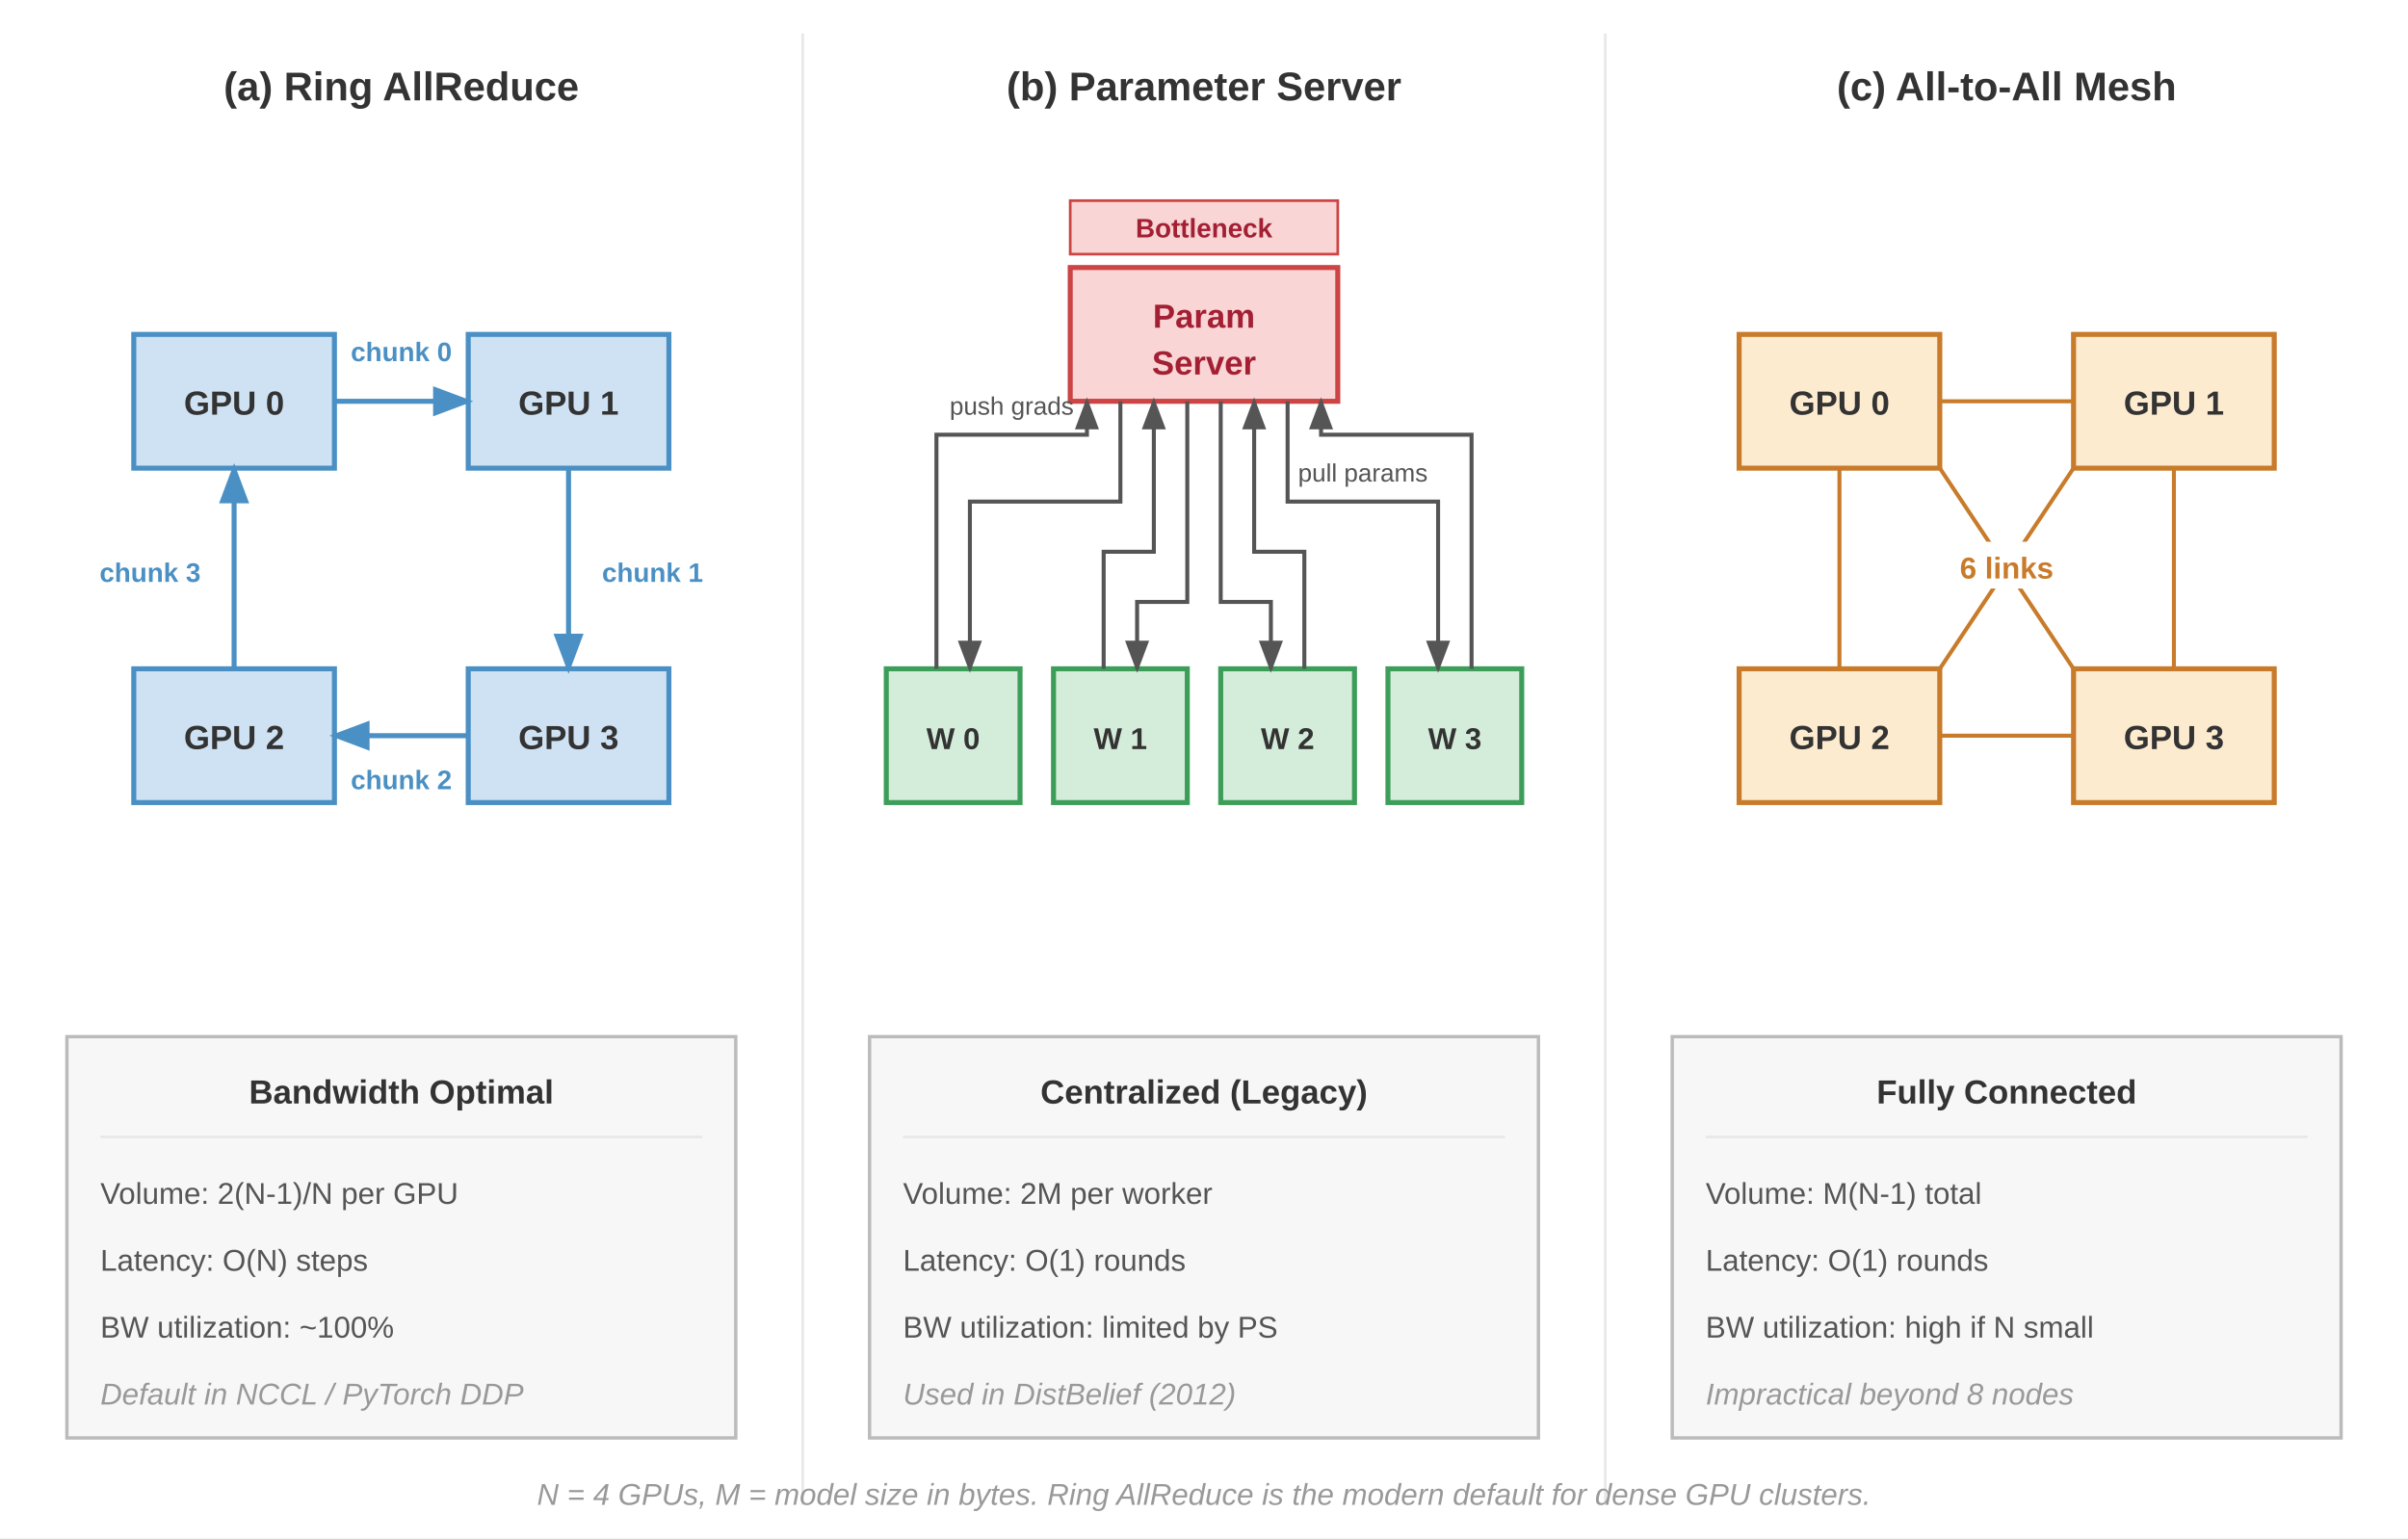
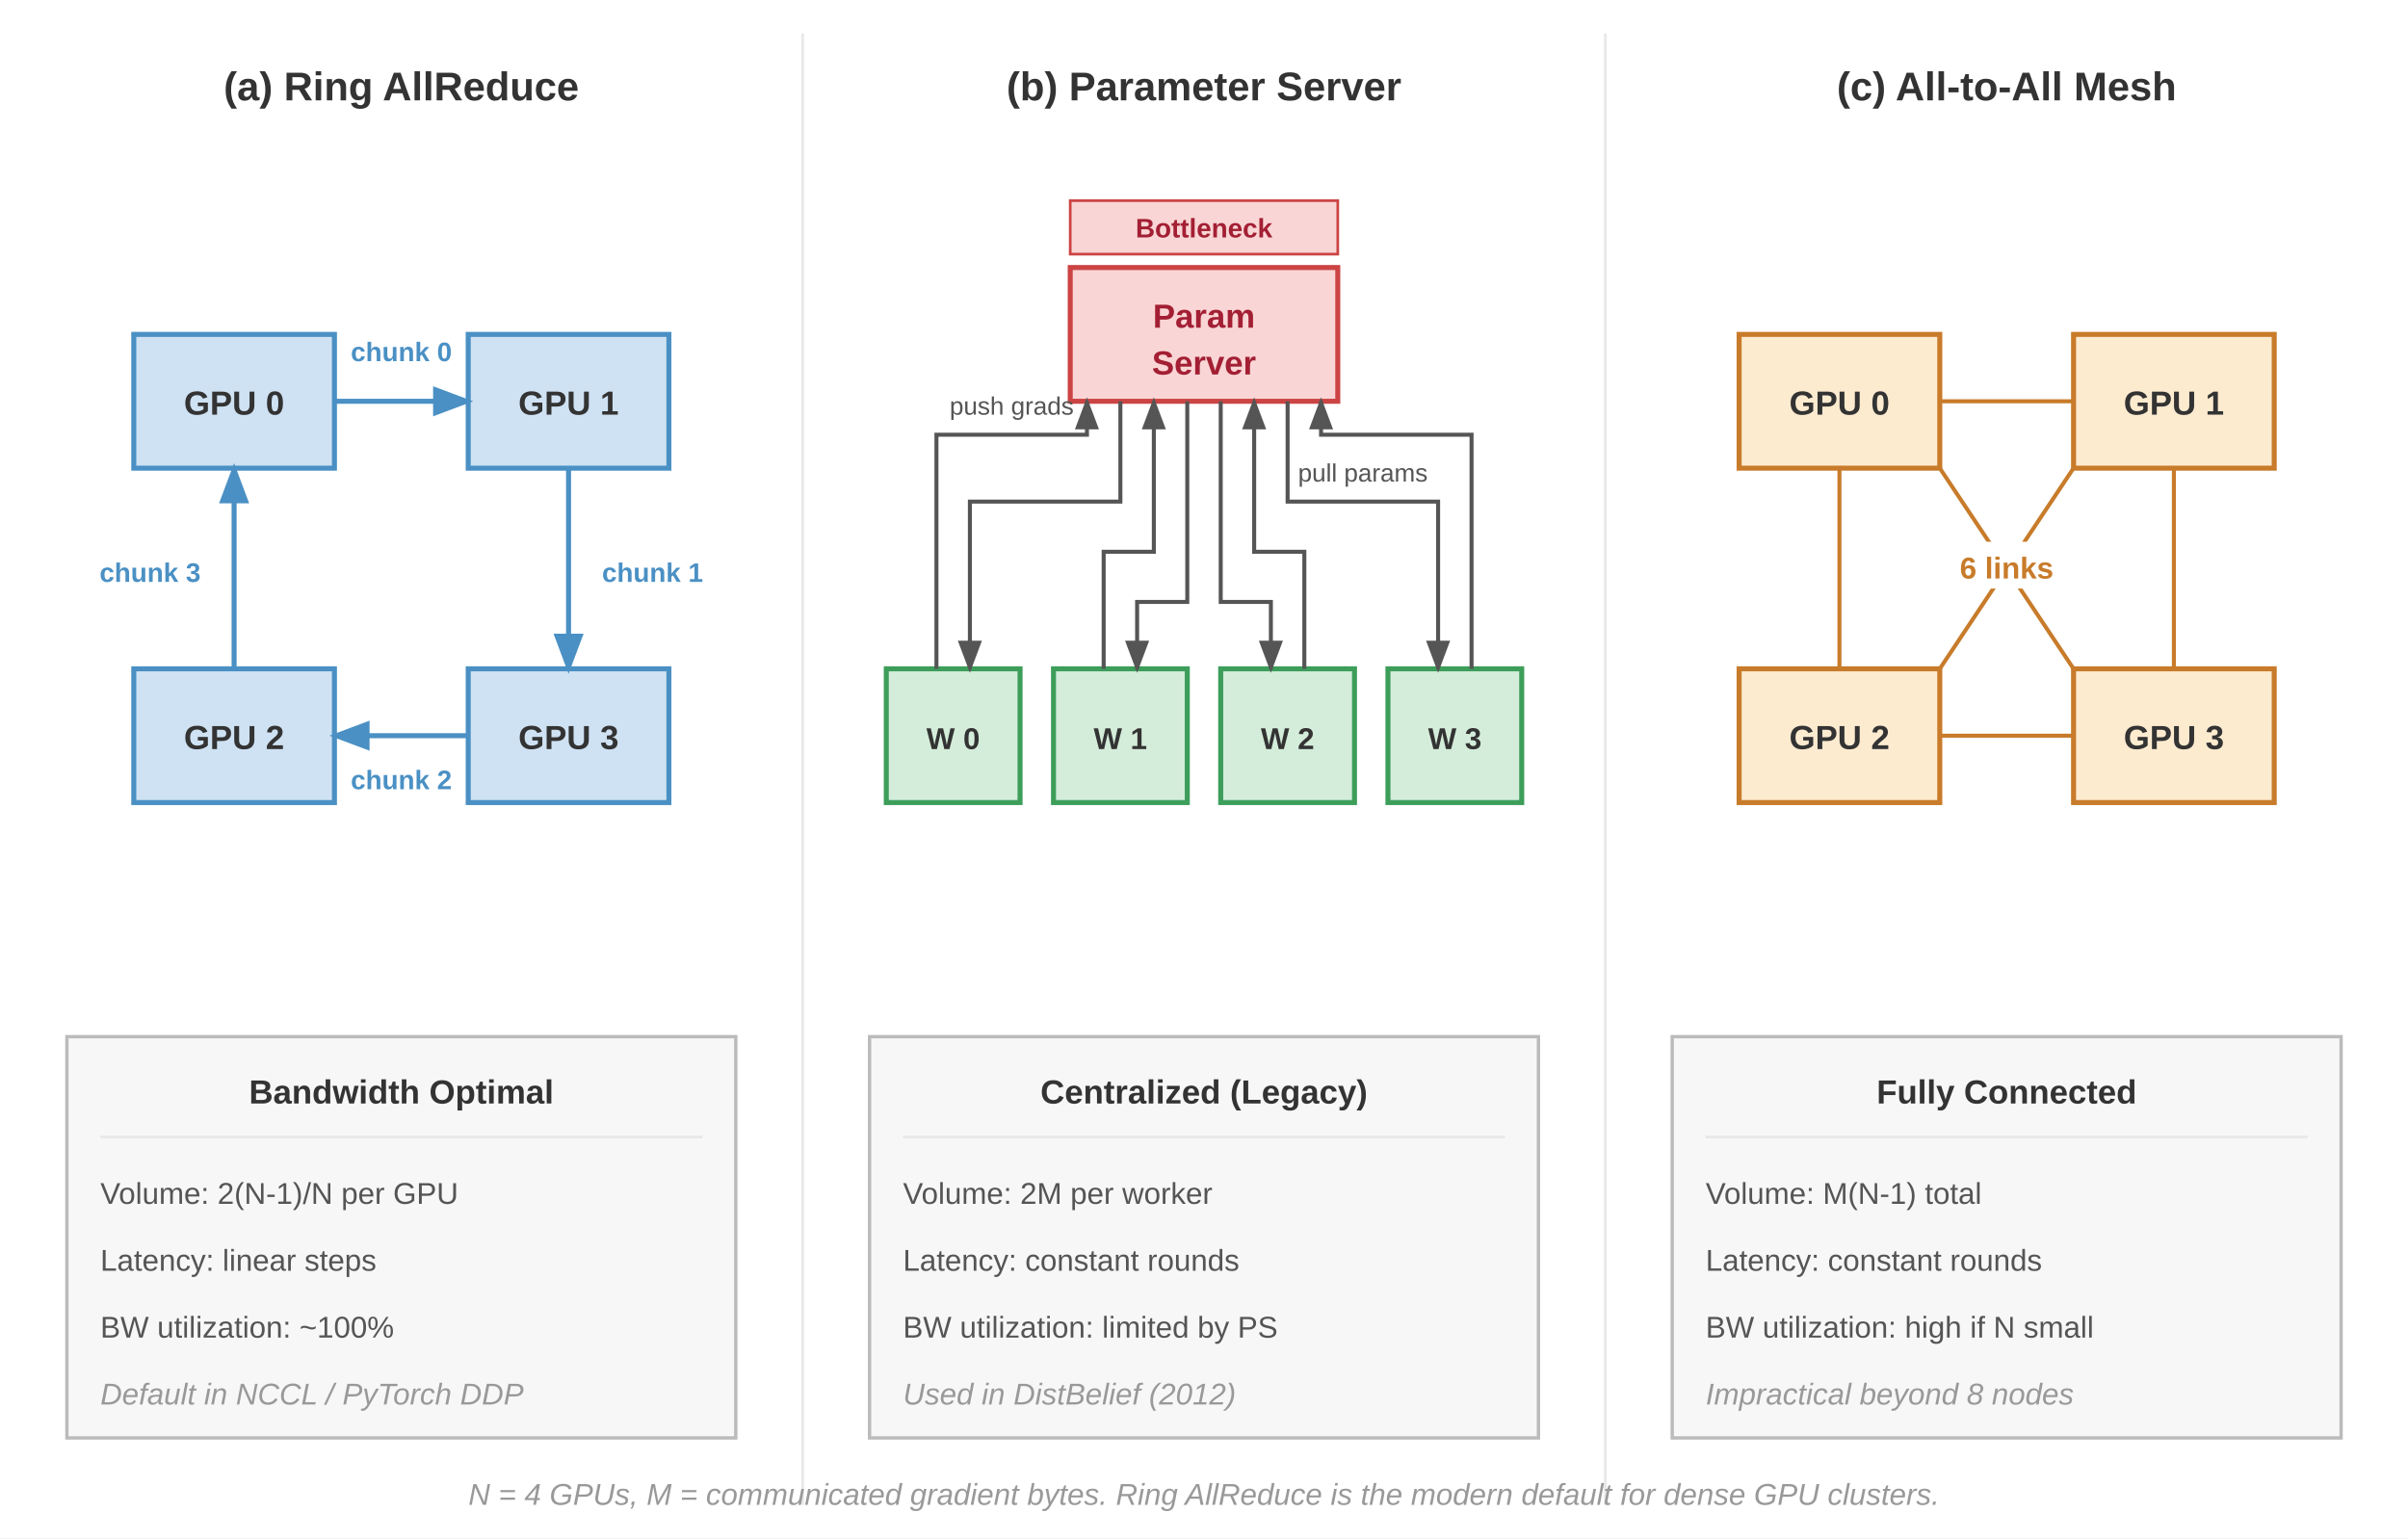
<svg xmlns="http://www.w3.org/2000/svg" font-family="Arial, Helvetica, sans-serif" viewBox="0 0 720 460">
  <defs>
    <marker id="arrow" markerWidth="8" markerHeight="6" refX="7" refY="3" orient="auto">
      <path d="M0,0 L8,3 L0,6 Z" fill="#555" />
    </marker>
    <marker id="arrow-blue" markerWidth="8" markerHeight="6" refX="7" refY="3" orient="auto">
      <path d="M0,0 L8,3 L0,6 Z" fill="#4a90c4" />
    </marker>
  </defs>
  <rect width="720" height="460" fill="#fff" />
  <line x1="240" y1="10" x2="240" y2="450" stroke="#e8e8e8" stroke-width="0.8" />
  <line x1="480" y1="10" x2="480" y2="450" stroke="#e8e8e8" stroke-width="0.8" />
  <text x="120" y="30" font-size="12" font-weight="700" fill="#333" text-anchor="middle">(a) Ring AllReduce</text>
  <rect x="40" y="100" width="60" height="40" fill="#cfe2f3" stroke="#4a90c4" stroke-width="1.5" />
  <text x="70" y="124" font-size="10" font-weight="700" fill="#333" text-anchor="middle">GPU 0</text>
  <rect x="140" y="100" width="60" height="40" fill="#cfe2f3" stroke="#4a90c4" stroke-width="1.5" />
  <text x="170" y="124" font-size="10" font-weight="700" fill="#333" text-anchor="middle">GPU 1</text>
  <rect x="140" y="200" width="60" height="40" fill="#cfe2f3" stroke="#4a90c4" stroke-width="1.5" />
  <text x="170" y="224" font-size="10" font-weight="700" fill="#333" text-anchor="middle">GPU 3</text>
  <rect x="40" y="200" width="60" height="40" fill="#cfe2f3" stroke="#4a90c4" stroke-width="1.5" />
  <text x="70" y="224" font-size="10" font-weight="700" fill="#333" text-anchor="middle">GPU 2</text>
  <line x1="100" y1="120" x2="140" y2="120" stroke="#4a90c4" stroke-width="1.5" marker-end="url(#arrow-blue)" />
  <line x1="170" y1="140" x2="170" y2="200" stroke="#4a90c4" stroke-width="1.5" marker-end="url(#arrow-blue)" />
  <line x1="140" y1="220" x2="100" y2="220" stroke="#4a90c4" stroke-width="1.5" marker-end="url(#arrow-blue)" />
  <line x1="70" y1="200" x2="70" y2="140" stroke="#4a90c4" stroke-width="1.5" marker-end="url(#arrow-blue)" />
  <text x="120" y="108" font-size="8" fill="#4a90c4" font-weight="600" text-anchor="middle">chunk 0</text>
  <text x="180" y="174" font-size="8" fill="#4a90c4" font-weight="600" text-anchor="start">chunk 1</text>
  <text x="120" y="236" font-size="8" fill="#4a90c4" font-weight="600" text-anchor="middle">chunk 2</text>
  <text x="60" y="174" font-size="8" fill="#4a90c4" font-weight="600" text-anchor="end">chunk 3</text>
  <rect x="20" y="310" width="200" height="120" fill="#f7f7f7" stroke="#bbb" stroke-width="1" />
  <text x="120" y="330" font-size="10" font-weight="700" fill="#333" text-anchor="middle">Bandwidth Optimal</text>
  <line x1="30" y1="340" x2="210" y2="340" stroke="#e8e8e8" stroke-width="0.8" />
  <text x="30" y="360" font-size="9" fill="#555">Volume: 2(N-1)/N per GPU</text>
-   <text x="30" y="380" font-size="9" fill="#555">Latency: O(N) steps</text>
+   <text x="30" y="380" font-size="9" fill="#555">Latency: linear steps</text>
  <text x="30" y="400" font-size="9" fill="#555">BW utilization: ~100%</text>
  <text x="30" y="420" font-size="9" fill="#999" font-style="italic">Default in NCCL / PyTorch DDP</text>
  <text x="360" y="30" font-size="12" font-weight="700" fill="#333" text-anchor="middle">(b) Parameter Server</text>
  <rect x="320" y="60" width="80" height="16" fill="#f9d6d5" stroke="#c44" stroke-width="0.8" />
  <text x="360" y="71" font-size="8" font-weight="600" fill="#a31f34" text-anchor="middle">Bottleneck</text>
  <rect x="320" y="80" width="80" height="40" fill="#f9d6d5" stroke="#c44" stroke-width="1.5" />
  <text x="360" y="98" font-size="10" font-weight="700" fill="#a31f34" text-anchor="middle">Param</text>
  <text x="360" y="112" font-size="10" font-weight="700" fill="#a31f34" text-anchor="middle">Server</text>
  <rect x="265" y="200" width="40" height="40" fill="#d4edda" stroke="#3d9e5a" stroke-width="1.5" />
  <text x="285" y="224" font-size="9" font-weight="700" fill="#333" text-anchor="middle">W 0</text>
  <rect x="315" y="200" width="40" height="40" fill="#d4edda" stroke="#3d9e5a" stroke-width="1.5" />
  <text x="335" y="224" font-size="9" font-weight="700" fill="#333" text-anchor="middle">W 1</text>
  <rect x="365" y="200" width="40" height="40" fill="#d4edda" stroke="#3d9e5a" stroke-width="1.5" />
  <text x="385" y="224" font-size="9" font-weight="700" fill="#333" text-anchor="middle">W 2</text>
  <rect x="415" y="200" width="40" height="40" fill="#d4edda" stroke="#3d9e5a" stroke-width="1.5" />
  <text x="435" y="224" font-size="9" font-weight="700" fill="#333" text-anchor="middle">W 3</text>
  <path d="M 280,200 L 280,130 L 325,130 L 325,120" fill="none" stroke="#555" stroke-width="1.2" marker-end="url(#arrow)" />
  <path d="M 335,120 L 335,150 L 290,150 L 290,200" fill="none" stroke="#555" stroke-width="1.2" marker-end="url(#arrow)" />
  <path d="M 330,200 L 330,165 L 345,165 L 345,120" fill="none" stroke="#555" stroke-width="1.2" marker-end="url(#arrow)" />
  <path d="M 355,120 L 355,180 L 340,180 L 340,200" fill="none" stroke="#555" stroke-width="1.2" marker-end="url(#arrow)" />
  <path d="M 390,200 L 390,165 L 375,165 L 375,120" fill="none" stroke="#555" stroke-width="1.2" marker-end="url(#arrow)" />
  <path d="M 365,120 L 365,180 L 380,180 L 380,200" fill="none" stroke="#555" stroke-width="1.2" marker-end="url(#arrow)" />
  <path d="M 440,200 L 440,130 L 395,130 L 395,120" fill="none" stroke="#555" stroke-width="1.2" marker-end="url(#arrow)" />
  <path d="M 385,120 L 385,150 L 430,150 L 430,200" fill="none" stroke="#555" stroke-width="1.2" marker-end="url(#arrow)" />
  <text x="302.5" y="124" font-size="7.5" fill="#555" text-anchor="middle">push grads</text>
  <text x="407.5" y="144" font-size="7.5" fill="#555" text-anchor="middle">pull params</text>
  <rect x="260" y="310" width="200" height="120" fill="#f7f7f7" stroke="#bbb" stroke-width="1" />
  <text x="360" y="330" font-size="10" font-weight="700" fill="#333" text-anchor="middle">Centralized (Legacy)</text>
  <line x1="270" y1="340" x2="450" y2="340" stroke="#e8e8e8" stroke-width="0.8" />
  <text x="270" y="360" font-size="9" fill="#555">Volume: 2M per worker</text>
-   <text x="270" y="380" font-size="9" fill="#555">Latency: O(1) rounds</text>
+   <text x="270" y="380" font-size="9" fill="#555">Latency: constant rounds</text>
  <text x="270" y="400" font-size="9" fill="#555">BW utilization: limited by PS</text>
  <text x="270" y="420" font-size="9" fill="#999" font-style="italic">Used in DistBelief (2012)</text>
  <text x="600" y="30" font-size="12" font-weight="700" fill="#333" text-anchor="middle">(c) All-to-All Mesh</text>
  <rect x="520" y="100" width="60" height="40" fill="#fdebd0" stroke="#c87b2a" stroke-width="1.5" />
  <text x="550" y="124" font-size="10" font-weight="700" fill="#333" text-anchor="middle">GPU 0</text>
  <rect x="620" y="100" width="60" height="40" fill="#fdebd0" stroke="#c87b2a" stroke-width="1.5" />
  <text x="650" y="124" font-size="10" font-weight="700" fill="#333" text-anchor="middle">GPU 1</text>
  <rect x="520" y="200" width="60" height="40" fill="#fdebd0" stroke="#c87b2a" stroke-width="1.5" />
  <text x="550" y="224" font-size="10" font-weight="700" fill="#333" text-anchor="middle">GPU 2</text>
  <rect x="620" y="200" width="60" height="40" fill="#fdebd0" stroke="#c87b2a" stroke-width="1.5" />
  <text x="650" y="224" font-size="10" font-weight="700" fill="#333" text-anchor="middle">GPU 3</text>
  <line x1="580" y1="120" x2="620" y2="120" stroke="#c87b2a" stroke-width="1.2" />
  <line x1="580" y1="220" x2="620" y2="220" stroke="#c87b2a" stroke-width="1.2" />
  <line x1="550" y1="140" x2="550" y2="200" stroke="#c87b2a" stroke-width="1.2" />
  <line x1="650" y1="140" x2="650" y2="200" stroke="#c87b2a" stroke-width="1.2" />
  <line x1="580" y1="140" x2="620" y2="200" stroke="#c87b2a" stroke-width="1.2" />
  <line x1="620" y1="140" x2="580" y2="200" stroke="#c87b2a" stroke-width="1.2" />
  <rect x="580" y="162" width="40" height="14" fill="#fff" />
  <text x="600" y="173" font-size="9" fill="#c87b2a" font-weight="600" text-anchor="middle">6 links</text>
  <rect x="500" y="310" width="200" height="120" fill="#f7f7f7" stroke="#bbb" stroke-width="1" />
  <text x="600" y="330" font-size="10" font-weight="700" fill="#333" text-anchor="middle">Fully Connected</text>
  <line x1="510" y1="340" x2="690" y2="340" stroke="#e8e8e8" stroke-width="0.8" />
  <text x="510" y="360" font-size="9" fill="#555">Volume: M(N-1) total</text>
-   <text x="510" y="380" font-size="9" fill="#555">Latency: O(1) rounds</text>
+   <text x="510" y="380" font-size="9" fill="#555">Latency: constant rounds</text>
  <text x="510" y="400" font-size="9" fill="#555">BW utilization: high if N small</text>
  <text x="510" y="420" font-size="9" fill="#999" font-style="italic">Impractical beyond 8 nodes</text>
-   <text x="360" y="450" font-size="9" fill="#999" font-style="italic" text-anchor="middle">N = 4 GPUs, M = model size in bytes. Ring AllReduce is the modern default for dense GPU clusters.</text>
+   <text x="360" y="450" font-size="9" fill="#999" font-style="italic" text-anchor="middle">N = 4 GPUs, M = communicated gradient bytes. Ring AllReduce is the modern default for dense GPU clusters.</text>
</svg>
